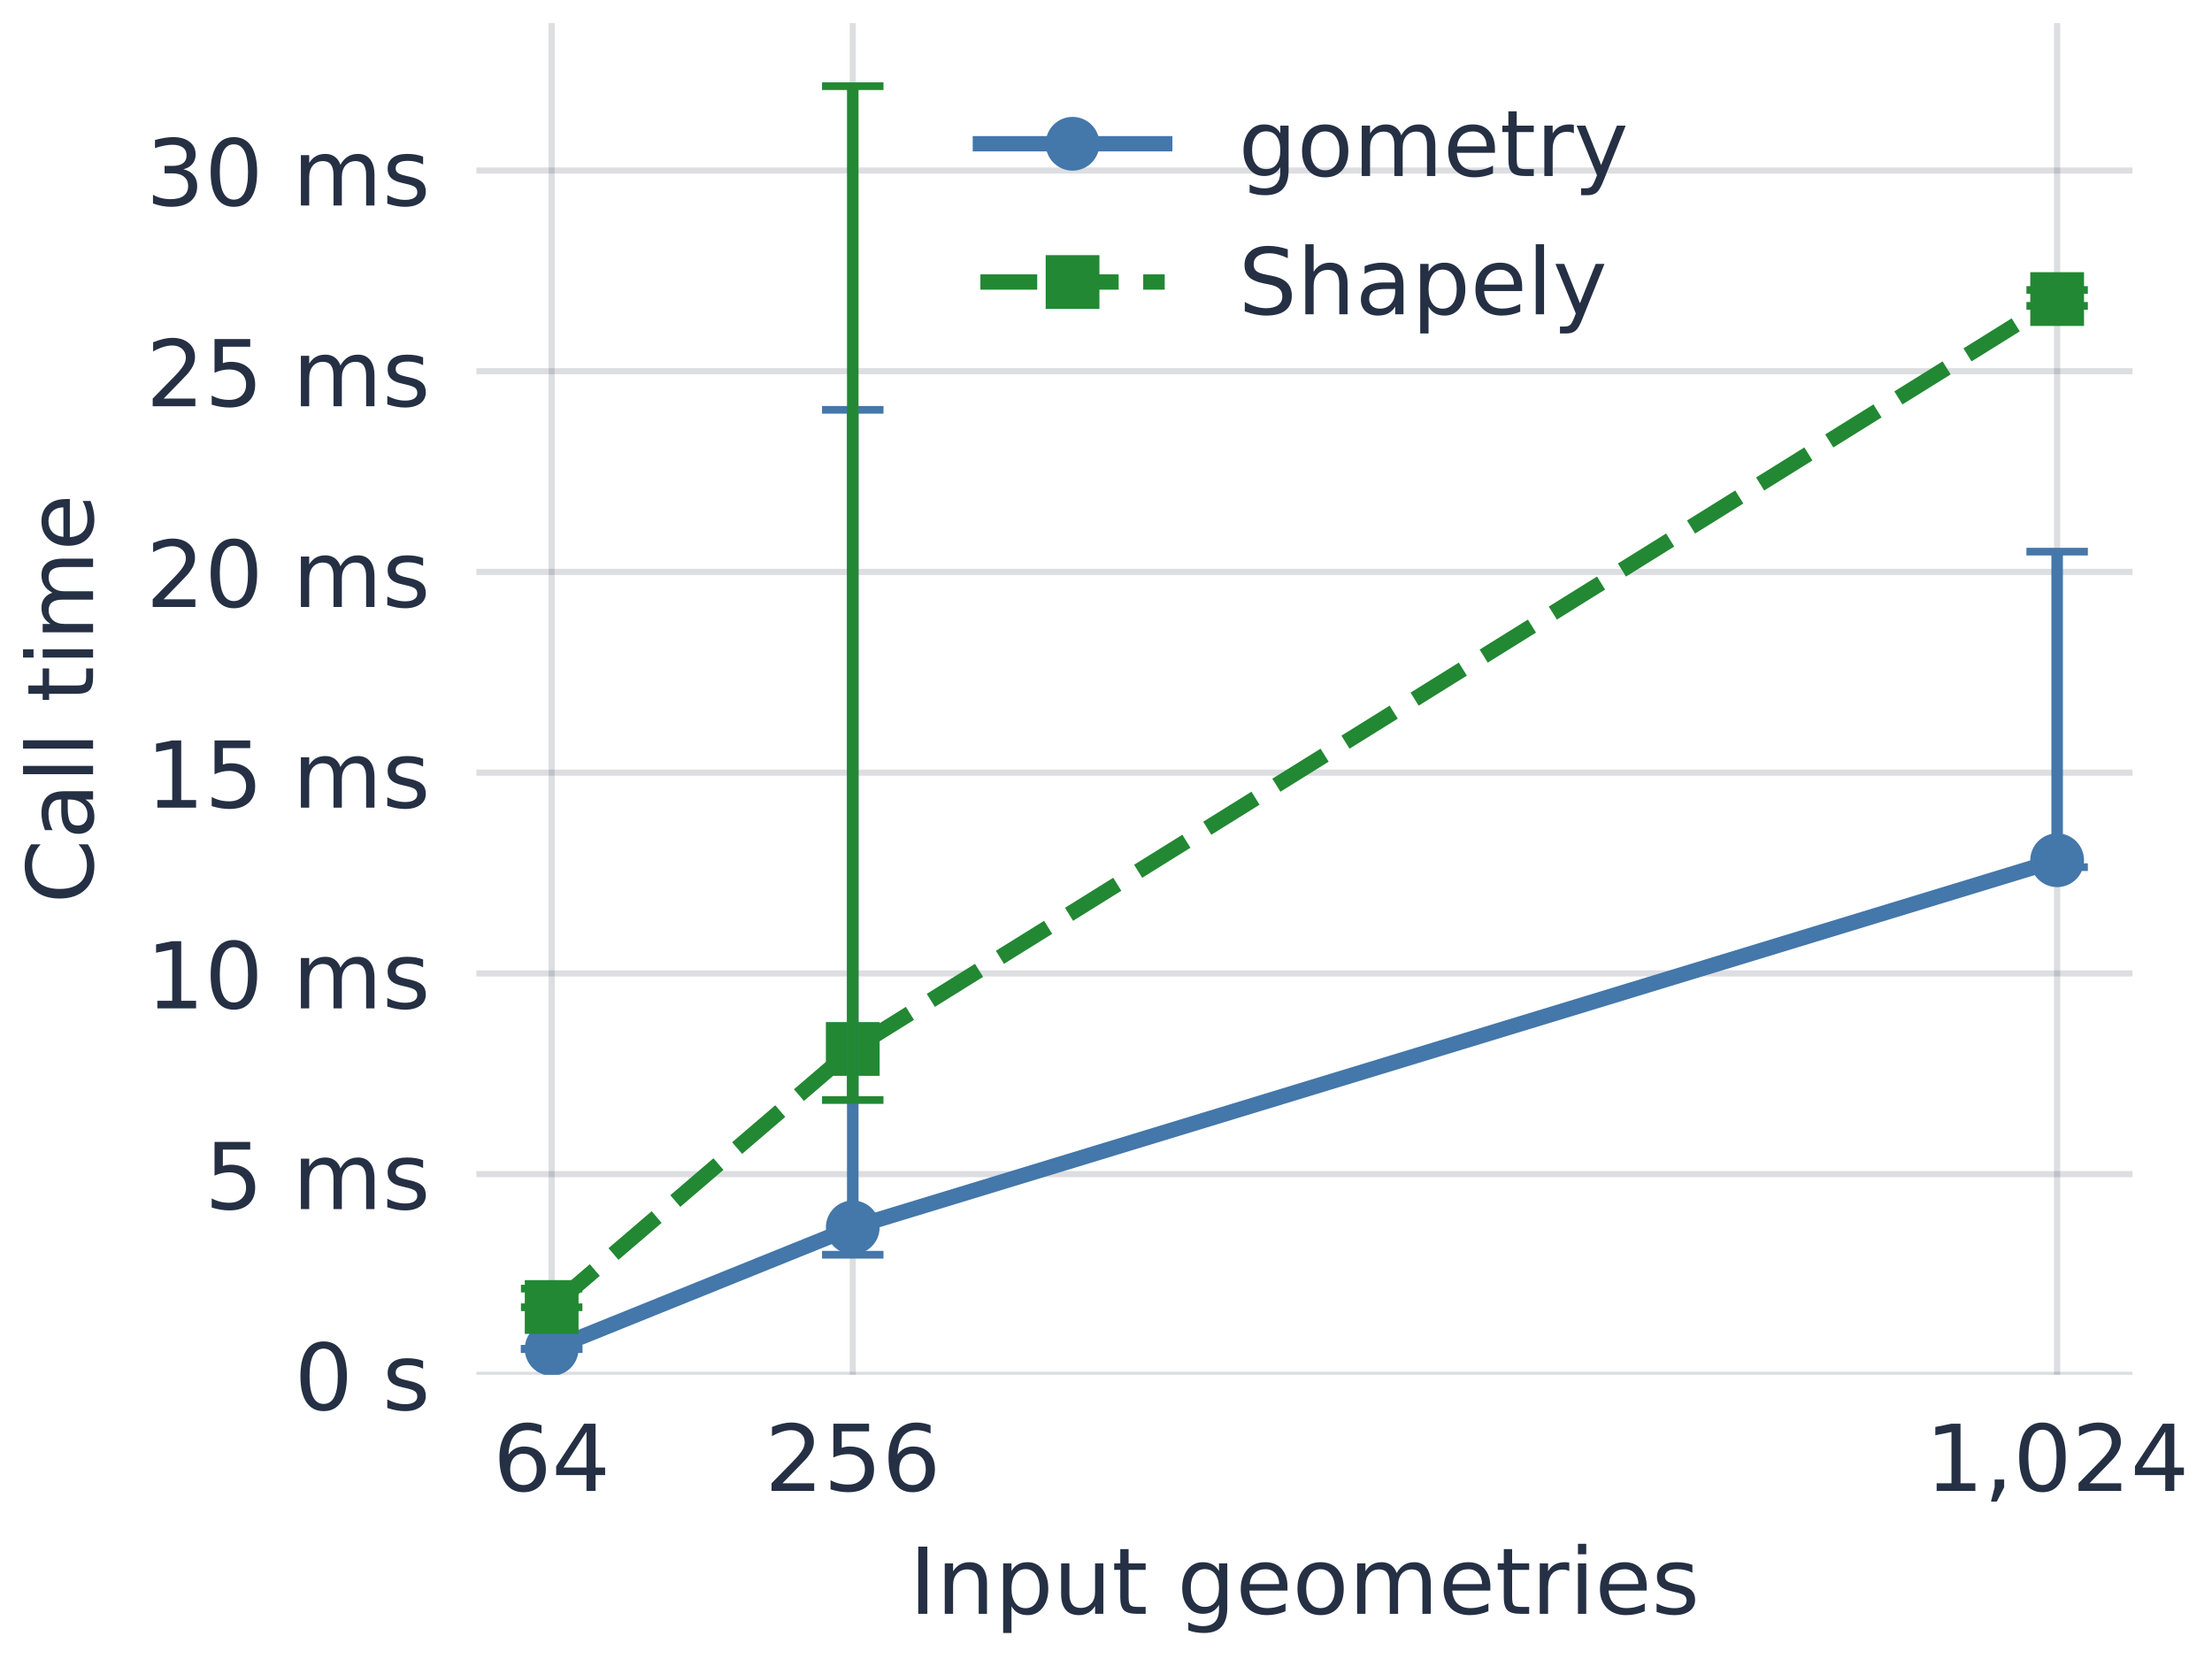
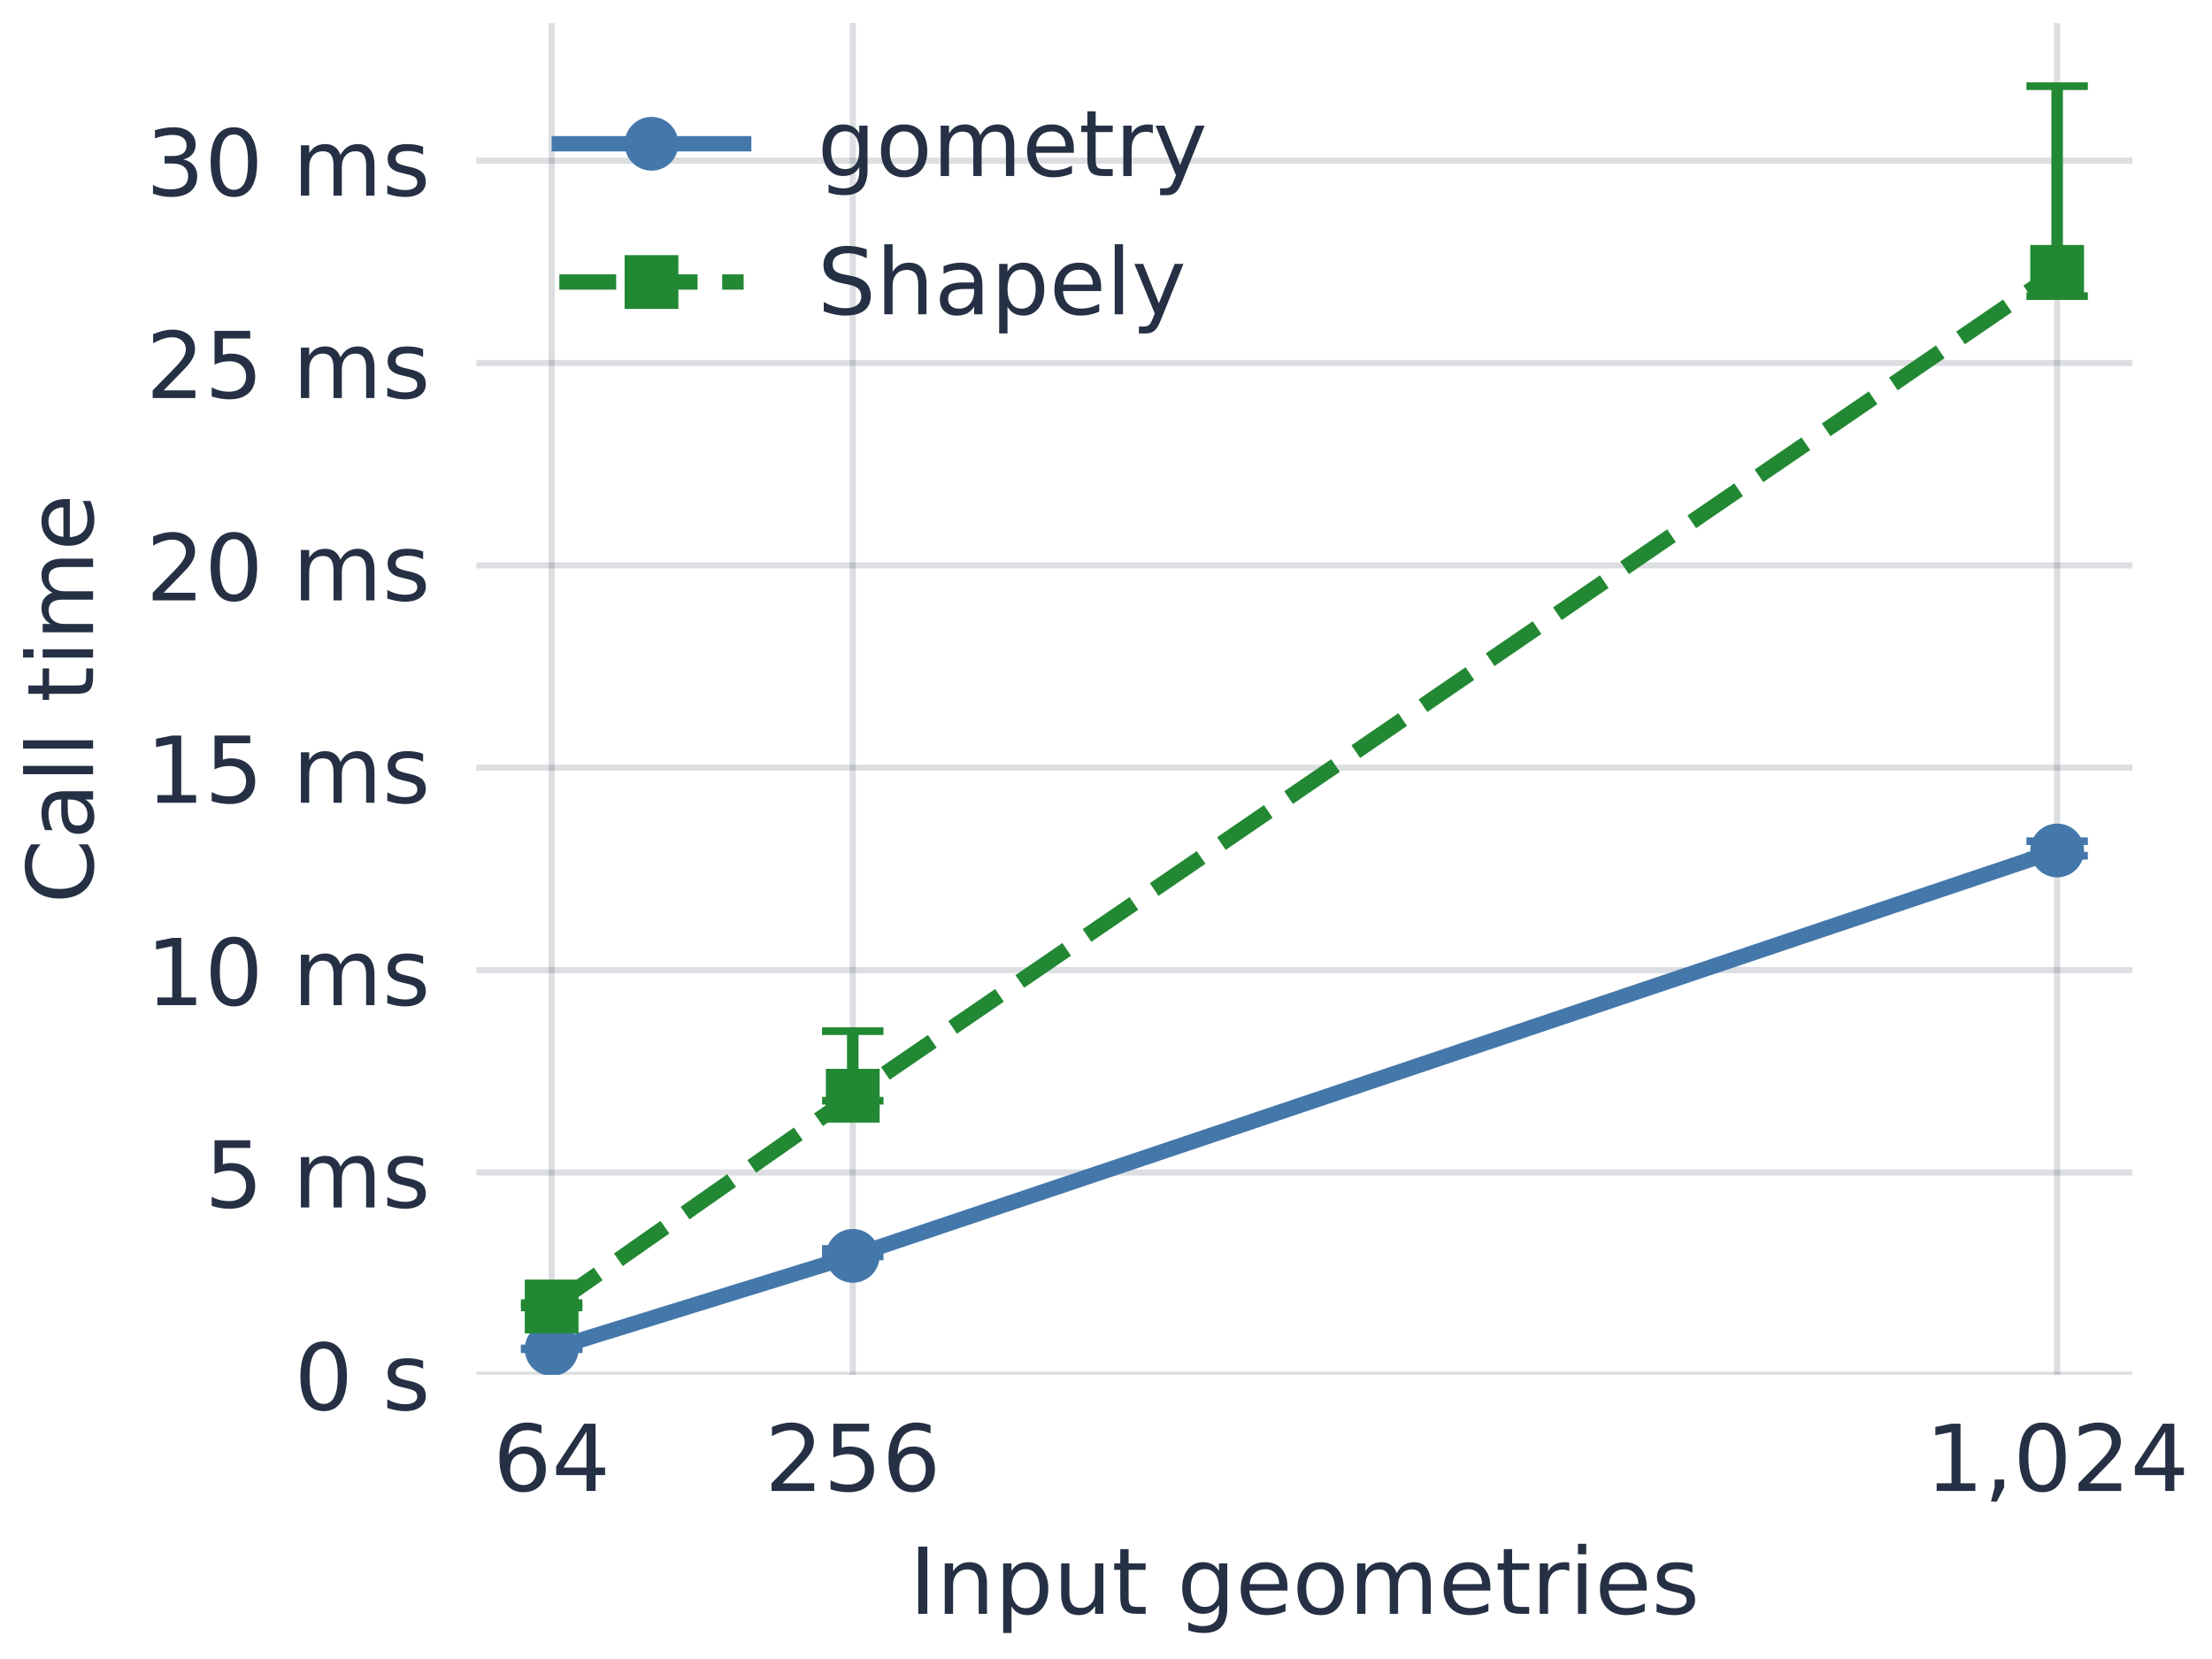
<svg xmlns="http://www.w3.org/2000/svg" xmlns:xlink="http://www.w3.org/1999/xlink" width="288pt" height="216pt" viewBox="0 0 288 216" version="1.1">
  <defs>
    <style type="text/css">*{stroke-linejoin: round; stroke-linecap: butt}</style>
  </defs>
  <g id="figure_1">
    <g id="patch_1">
      <path d="M 0 216 L 288 216 L 288 0 L 0 0 L 0 216 z " style="fill: none" />
    </g>
    <g id="axes_1">
      <g id="patch_2">
        <path d="M 62.025 178.999 L 277.638 178.999 L 277.638 3 L 62.025 3 L 62.025 178.999 z " style="fill: none" />
      </g>
      <g id="matplotlib.axis_1">
        <g id="xtick_1">
          <g id="line2d_1">
            <path d="M 71.826 178.999 L 71.826 3 " clip-path="url(#pf48d972adc)" style="fill: none; stroke: #253044; stroke-opacity: 0.16; stroke-width: 0.8; stroke-linecap: square" />
          </g>
          <g id="line2d_2" />
          <g id="text_1">
            <g style="fill: #253044" transform="translate(64.19054 194.116) scale(0.12 -0.12)">
              <defs>
                <path id="DejaVuSans-19" d="M 2113 2584 Q 1688 2584 1439 2293 Q 1191 2003 1191 1497 Q 1191 994 1439 701 Q 1688 409 2113 409 Q 2538 409 2786 701 Q 3034 994 3034 1497 Q 3034 2003 2786 2293 Q 2538 2584 2113 2584 z M 3366 4563 L 3366 3988 Q 3128 4100 2886 4159 Q 2644 4219 2406 4219 Q 1781 4219 1451 3797 Q 1122 3375 1075 2522 Q 1259 2794 1537 2939 Q 1816 3084 2150 3084 Q 2853 3084 3261 2657 Q 3669 2231 3669 1497 Q 3669 778 3244 343 Q 2819 -91 2113 -91 Q 1303 -91 875 529 Q 447 1150 447 2328 Q 447 3434 972 4092 Q 1497 4750 2381 4750 Q 2619 4750 2861 4703 Q 3103 4656 3366 4563 z " transform="scale(0.015625)" />
                <path id="DejaVuSans-17" d="M 2419 4116 L 825 1625 L 2419 1625 L 2419 4116 z M 2253 4666 L 3047 4666 L 3047 1625 L 3713 1625 L 3713 1100 L 3047 1100 L 3047 0 L 2419 0 L 2419 1100 L 313 1100 L 313 1709 L 2253 4666 z " transform="scale(0.015625)" />
              </defs>
              <use xlink:href="#DejaVuSans-19" />
              <use xlink:href="#DejaVuSans-17" transform="translate(63.625 0)" />
            </g>
          </g>
        </g>
        <g id="xtick_2">
          <g id="line2d_3">
            <path d="M 111.028 178.999 L 111.028 3 " clip-path="url(#pf48d972adc)" style="fill: none; stroke: #253044; stroke-opacity: 0.16; stroke-width: 0.8; stroke-linecap: square" />
          </g>
          <g id="line2d_4" />
          <g id="text_2">
            <g style="fill: #253044" transform="translate(99.57551 194.116) scale(0.12 -0.12)">
              <defs>
                <path id="DejaVuSans-15" d="M 1228 531 L 3431 531 L 3431 0 L 469 0 L 469 531 Q 828 903 1448 1529 Q 2069 2156 2228 2338 Q 2531 2678 2651 2914 Q 2772 3150 2772 3378 Q 2772 3750 2511 3984 Q 2250 4219 1831 4219 Q 1534 4219 1204 4116 Q 875 4013 500 3803 L 500 4441 Q 881 4594 1212 4672 Q 1544 4750 1819 4750 Q 2544 4750 2975 4387 Q 3406 4025 3406 3419 Q 3406 3131 3298 2873 Q 3191 2616 2906 2266 Q 2828 2175 2409 1742 Q 1991 1309 1228 531 z " transform="scale(0.015625)" />
                <path id="DejaVuSans-18" d="M 691 4666 L 3169 4666 L 3169 4134 L 1269 4134 L 1269 2991 Q 1406 3038 1543 3061 Q 1681 3084 1819 3084 Q 2600 3084 3056 2656 Q 3513 2228 3513 1497 Q 3513 744 3044 326 Q 2575 -91 1722 -91 Q 1428 -91 1123 -41 Q 819 9 494 109 L 494 744 Q 775 591 1075 516 Q 1375 441 1709 441 Q 2250 441 2565 725 Q 2881 1009 2881 1497 Q 2881 1984 2565 2268 Q 2250 2553 1709 2553 Q 1456 2553 1204 2497 Q 953 2441 691 2322 L 691 4666 z " transform="scale(0.015625)" />
              </defs>
              <use xlink:href="#DejaVuSans-15" />
              <use xlink:href="#DejaVuSans-18" transform="translate(63.625 0)" />
              <use xlink:href="#DejaVuSans-19" transform="translate(127.25 0)" />
            </g>
          </g>
        </g>
        <g id="xtick_3">
          <g id="line2d_5">
            <path d="M 267.838 178.999 L 267.838 3 " clip-path="url(#pf48d972adc)" style="fill: none; stroke: #253044; stroke-opacity: 0.16; stroke-width: 0.8; stroke-linecap: square" />
          </g>
          <g id="line2d_6" />
          <g id="text_3">
            <g style="fill: #253044" transform="translate(250.661 194.116) scale(0.12 -0.12)">
              <defs>
                <path id="DejaVuSans-14" d="M 794 531 L 1825 531 L 1825 4091 L 703 3866 L 703 4441 L 1819 4666 L 2450 4666 L 2450 531 L 3481 531 L 3481 0 L 794 0 L 794 531 z " transform="scale(0.015625)" />
                <path id="DejaVuSans-f" d="M 750 794 L 1409 794 L 1409 256 L 897 -744 L 494 -744 L 750 256 L 750 794 z " transform="scale(0.015625)" />
                <path id="DejaVuSans-13" d="M 2034 4250 Q 1547 4250 1301 3770 Q 1056 3291 1056 2328 Q 1056 1369 1301 889 Q 1547 409 2034 409 Q 2525 409 2770 889 Q 3016 1369 3016 2328 Q 3016 3291 2770 3770 Q 2525 4250 2034 4250 z M 2034 4750 Q 2819 4750 3233 4129 Q 3647 3509 3647 2328 Q 3647 1150 3233 529 Q 2819 -91 2034 -91 Q 1250 -91 836 529 Q 422 1150 422 2328 Q 422 3509 836 4129 Q 1250 4750 2034 4750 z " transform="scale(0.015625)" />
              </defs>
              <use xlink:href="#DejaVuSans-14" />
              <use xlink:href="#DejaVuSans-f" transform="translate(63.625 0)" />
              <use xlink:href="#DejaVuSans-13" transform="translate(95.40625 0)" />
              <use xlink:href="#DejaVuSans-15" transform="translate(159.0312 0)" />
              <use xlink:href="#DejaVuSans-17" transform="translate(222.6562 0)" />
            </g>
          </g>
        </g>
        <g id="text_4">
          <g style="fill: #253044" transform="translate(118.377 210.1169) scale(0.12 -0.12)">
            <defs>
              <path id="DejaVuSans-2c" d="M 628 4666 L 1259 4666 L 1259 0 L 628 0 L 628 4666 z " transform="scale(0.015625)" />
              <path id="DejaVuSans-51" d="M 3513 2113 L 3513 0 L 2938 0 L 2938 2094 Q 2938 2591 2744 2837 Q 2550 3084 2163 3084 Q 1697 3084 1428 2787 Q 1159 2491 1159 1978 L 1159 0 L 581 0 L 581 3500 L 1159 3500 L 1159 2956 Q 1366 3272 1645 3428 Q 1925 3584 2291 3584 Q 2894 3584 3203 3211 Q 3513 2838 3513 2113 z " transform="scale(0.015625)" />
              <path id="DejaVuSans-53" d="M 1159 525 L 1159 -1331 L 581 -1331 L 581 3500 L 1159 3500 L 1159 2969 Q 1341 3281 1617 3432 Q 1894 3584 2278 3584 Q 2916 3584 3314 3078 Q 3713 2572 3713 1747 Q 3713 922 3314 415 Q 2916 -91 2278 -91 Q 1894 -91 1617 61 Q 1341 213 1159 525 z M 3116 1747 Q 3116 2381 2855 2742 Q 2594 3103 2138 3103 Q 1681 3103 1420 2742 Q 1159 2381 1159 1747 Q 1159 1113 1420 752 Q 1681 391 2138 391 Q 2594 391 2855 752 Q 3116 1113 3116 1747 z " transform="scale(0.015625)" />
              <path id="DejaVuSans-58" d="M 544 1381 L 544 3500 L 1119 3500 L 1119 1403 Q 1119 906 1312 657 Q 1506 409 1894 409 Q 2359 409 2629 706 Q 2900 1003 2900 1516 L 2900 3500 L 3475 3500 L 3475 0 L 2900 0 L 2900 538 Q 2691 219 2414 64 Q 2138 -91 1772 -91 Q 1169 -91 856 284 Q 544 659 544 1381 z M 1991 3584 L 1991 3584 z " transform="scale(0.015625)" />
              <path id="DejaVuSans-57" d="M 1172 4494 L 1172 3500 L 2356 3500 L 2356 3053 L 1172 3053 L 1172 1153 Q 1172 725 1289 603 Q 1406 481 1766 481 L 2356 481 L 2356 0 L 1766 0 Q 1100 0 847 248 Q 594 497 594 1153 L 594 3053 L 172 3053 L 172 3500 L 594 3500 L 594 4494 L 1172 4494 z " transform="scale(0.015625)" />
              <path id="DejaVuSans-3" transform="scale(0.015625)" />
              <path id="DejaVuSans-4a" d="M 2906 1791 Q 2906 2416 2648 2759 Q 2391 3103 1925 3103 Q 1463 3103 1205 2759 Q 947 2416 947 1791 Q 947 1169 1205 825 Q 1463 481 1925 481 Q 2391 481 2648 825 Q 2906 1169 2906 1791 z M 3481 434 Q 3481 -459 3084 -895 Q 2688 -1331 1869 -1331 Q 1566 -1331 1297 -1286 Q 1028 -1241 775 -1147 L 775 -588 Q 1028 -725 1275 -790 Q 1522 -856 1778 -856 Q 2344 -856 2625 -561 Q 2906 -266 2906 331 L 2906 616 Q 2728 306 2450 153 Q 2172 0 1784 0 Q 1141 0 747 490 Q 353 981 353 1791 Q 353 2603 747 3093 Q 1141 3584 1784 3584 Q 2172 3584 2450 3431 Q 2728 3278 2906 2969 L 2906 3500 L 3481 3500 L 3481 434 z " transform="scale(0.015625)" />
              <path id="DejaVuSans-48" d="M 3597 1894 L 3597 1613 L 953 1613 Q 991 1019 1311 708 Q 1631 397 2203 397 Q 2534 397 2845 478 Q 3156 559 3463 722 L 3463 178 Q 3153 47 2828 -22 Q 2503 -91 2169 -91 Q 1331 -91 842 396 Q 353 884 353 1716 Q 353 2575 817 3079 Q 1281 3584 2069 3584 Q 2775 3584 3186 3129 Q 3597 2675 3597 1894 z M 3022 2063 Q 3016 2534 2758 2815 Q 2500 3097 2075 3097 Q 1594 3097 1305 2825 Q 1016 2553 972 2059 L 3022 2063 z " transform="scale(0.015625)" />
              <path id="DejaVuSans-52" d="M 1959 3097 Q 1497 3097 1228 2736 Q 959 2375 959 1747 Q 959 1119 1226 758 Q 1494 397 1959 397 Q 2419 397 2687 759 Q 2956 1122 2956 1747 Q 2956 2369 2687 2733 Q 2419 3097 1959 3097 z M 1959 3584 Q 2709 3584 3137 3096 Q 3566 2609 3566 1747 Q 3566 888 3137 398 Q 2709 -91 1959 -91 Q 1206 -91 779 398 Q 353 888 353 1747 Q 353 2609 779 3096 Q 1206 3584 1959 3584 z " transform="scale(0.015625)" />
              <path id="DejaVuSans-50" d="M 3328 2828 Q 3544 3216 3844 3400 Q 4144 3584 4550 3584 Q 5097 3584 5394 3201 Q 5691 2819 5691 2113 L 5691 0 L 5113 0 L 5113 2094 Q 5113 2597 4934 2840 Q 4756 3084 4391 3084 Q 3944 3084 3684 2787 Q 3425 2491 3425 1978 L 3425 0 L 2847 0 L 2847 2094 Q 2847 2600 2669 2842 Q 2491 3084 2119 3084 Q 1678 3084 1418 2786 Q 1159 2488 1159 1978 L 1159 0 L 581 0 L 581 3500 L 1159 3500 L 1159 2956 Q 1356 3278 1631 3431 Q 1906 3584 2284 3584 Q 2666 3584 2933 3390 Q 3200 3197 3328 2828 z " transform="scale(0.015625)" />
              <path id="DejaVuSans-55" d="M 2631 2963 Q 2534 3019 2420 3045 Q 2306 3072 2169 3072 Q 1681 3072 1420 2755 Q 1159 2438 1159 1844 L 1159 0 L 581 0 L 581 3500 L 1159 3500 L 1159 2956 Q 1341 3275 1631 3429 Q 1922 3584 2338 3584 Q 2397 3584 2469 3576 Q 2541 3569 2628 3553 L 2631 2963 z " transform="scale(0.015625)" />
              <path id="DejaVuSans-4c" d="M 603 3500 L 1178 3500 L 1178 0 L 603 0 L 603 3500 z M 603 4863 L 1178 4863 L 1178 4134 L 603 4134 L 603 4863 z " transform="scale(0.015625)" />
              <path id="DejaVuSans-56" d="M 2834 3397 L 2834 2853 Q 2591 2978 2328 3040 Q 2066 3103 1784 3103 Q 1356 3103 1142 2972 Q 928 2841 928 2578 Q 928 2378 1081 2264 Q 1234 2150 1697 2047 L 1894 2003 Q 2506 1872 2764 1633 Q 3022 1394 3022 966 Q 3022 478 2636 193 Q 2250 -91 1575 -91 Q 1294 -91 989 -36 Q 684 19 347 128 L 347 722 Q 666 556 975 473 Q 1284 391 1588 391 Q 1994 391 2212 530 Q 2431 669 2431 922 Q 2431 1156 2273 1281 Q 2116 1406 1581 1522 L 1381 1569 Q 847 1681 609 1914 Q 372 2147 372 2553 Q 372 3047 722 3315 Q 1072 3584 1716 3584 Q 2034 3584 2315 3537 Q 2597 3491 2834 3397 z " transform="scale(0.015625)" />
            </defs>
            <use xlink:href="#DejaVuSans-2c" />
            <use xlink:href="#DejaVuSans-51" transform="translate(29.5 0)" />
            <use xlink:href="#DejaVuSans-53" transform="translate(92.875 0)" />
            <use xlink:href="#DejaVuSans-58" transform="translate(156.3594 0)" />
            <use xlink:href="#DejaVuSans-57" transform="translate(219.7344 0)" />
            <use xlink:href="#DejaVuSans-3" transform="translate(258.9375 0)" />
            <use xlink:href="#DejaVuSans-4a" transform="translate(290.7188 0)" />
            <use xlink:href="#DejaVuSans-48" transform="translate(354.2031 0)" />
            <use xlink:href="#DejaVuSans-52" transform="translate(415.7344 0)" />
            <use xlink:href="#DejaVuSans-50" transform="translate(476.9219 0)" />
            <use xlink:href="#DejaVuSans-48" transform="translate(574.3281 0)" />
            <use xlink:href="#DejaVuSans-57" transform="translate(635.8594 0)" />
            <use xlink:href="#DejaVuSans-55" transform="translate(675.0625 0)" />
            <use xlink:href="#DejaVuSans-4c" transform="translate(716.1719 0)" />
            <use xlink:href="#DejaVuSans-48" transform="translate(743.9531 0)" />
            <use xlink:href="#DejaVuSans-56" transform="translate(805.4844 0)" />
          </g>
        </g>
      </g>
      <g id="matplotlib.axis_2">
        <g id="ytick_1">
          <g id="line2d_7">
            <path d="M 62.025 178.999 L 277.638 178.999 " clip-path="url(#pf48d972adc)" style="fill: none; stroke: #253044; stroke-opacity: 0.16; stroke-width: 0.8; stroke-linecap: square" />
          </g>
          <g id="line2d_8" />
          <g id="text_5">
            <g style="fill: #253044" transform="translate(38.32493 183.5574) scale(0.12 -0.12)">
              <use xlink:href="#DejaVuSans-13" />
              <use xlink:href="#DejaVuSans-3" transform="translate(63.625 0)" />
              <use xlink:href="#DejaVuSans-56" transform="translate(95.40625 0)" />
            </g>
          </g>
        </g>
        <g id="ytick_2">
          <g id="line2d_9">
-             <path d="M 62.025 152.866 L 277.638 152.866 " clip-path="url(#pf48d972adc)" style="fill: none; stroke: #253044; stroke-opacity: 0.16; stroke-width: 0.8; stroke-linecap: square" />
+             <path d="M 62.025 152.652 L 277.638 152.652 " clip-path="url(#pf48d972adc)" style="fill: none; stroke: #253044; stroke-opacity: 0.16; stroke-width: 0.8; stroke-linecap: square" />
          </g>
          <g id="line2d_10" />
          <g id="text_6">
-             <g style="fill: #253044" transform="translate(26.63618 157.4243) scale(0.12 -0.12)">
+             <g style="fill: #253044" transform="translate(26.63618 157.2106) scale(0.12 -0.12)">
              <use xlink:href="#DejaVuSans-18" />
              <use xlink:href="#DejaVuSans-3" transform="translate(63.625 0)" />
              <use xlink:href="#DejaVuSans-50" transform="translate(95.40625 0)" />
              <use xlink:href="#DejaVuSans-56" transform="translate(192.8125 0)" />
            </g>
          </g>
        </g>
        <g id="ytick_3">
          <g id="line2d_11">
-             <path d="M 62.025 126.733 L 277.638 126.733 " clip-path="url(#pf48d972adc)" style="fill: none; stroke: #253044; stroke-opacity: 0.16; stroke-width: 0.8; stroke-linecap: square" />
+             <path d="M 62.025 126.305 L 277.638 126.305 " clip-path="url(#pf48d972adc)" style="fill: none; stroke: #253044; stroke-opacity: 0.16; stroke-width: 0.8; stroke-linecap: square" />
          </g>
          <g id="line2d_12" />
          <g id="text_7">
-             <g style="fill: #253044" transform="translate(19.00118 131.2911) scale(0.12 -0.12)">
+             <g style="fill: #253044" transform="translate(19.00118 130.8638) scale(0.12 -0.12)">
              <use xlink:href="#DejaVuSans-14" />
              <use xlink:href="#DejaVuSans-13" transform="translate(63.625 0)" />
              <use xlink:href="#DejaVuSans-3" transform="translate(127.25 0)" />
              <use xlink:href="#DejaVuSans-50" transform="translate(159.0312 0)" />
              <use xlink:href="#DejaVuSans-56" transform="translate(256.4375 0)" />
            </g>
          </g>
        </g>
        <g id="ytick_4">
          <g id="line2d_13">
-             <path d="M 62.025 100.599 L 277.638 100.599 " clip-path="url(#pf48d972adc)" style="fill: none; stroke: #253044; stroke-opacity: 0.16; stroke-width: 0.8; stroke-linecap: square" />
+             <path d="M 62.025 99.958 L 277.638 99.958 " clip-path="url(#pf48d972adc)" style="fill: none; stroke: #253044; stroke-opacity: 0.16; stroke-width: 0.8; stroke-linecap: square" />
          </g>
          <g id="line2d_14" />
          <g id="text_8">
-             <g style="fill: #253044" transform="translate(19.00118 105.158) scale(0.12 -0.12)">
+             <g style="fill: #253044" transform="translate(19.00118 104.5169) scale(0.12 -0.12)">
              <use xlink:href="#DejaVuSans-14" />
              <use xlink:href="#DejaVuSans-18" transform="translate(63.625 0)" />
              <use xlink:href="#DejaVuSans-3" transform="translate(127.25 0)" />
              <use xlink:href="#DejaVuSans-50" transform="translate(159.0312 0)" />
              <use xlink:href="#DejaVuSans-56" transform="translate(256.4375 0)" />
            </g>
          </g>
        </g>
        <g id="ytick_5">
          <g id="line2d_15">
-             <path d="M 62.025 74.466 L 277.638 74.466 " clip-path="url(#pf48d972adc)" style="fill: none; stroke: #253044; stroke-opacity: 0.16; stroke-width: 0.8; stroke-linecap: square" />
+             <path d="M 62.025 73.612 L 277.638 73.612 " clip-path="url(#pf48d972adc)" style="fill: none; stroke: #253044; stroke-opacity: 0.16; stroke-width: 0.8; stroke-linecap: square" />
          </g>
          <g id="line2d_16" />
          <g id="text_9">
-             <g style="fill: #253044" transform="translate(19.00118 79.02483) scale(0.12 -0.12)">
+             <g style="fill: #253044" transform="translate(19.00118 78.17011) scale(0.12 -0.12)">
              <use xlink:href="#DejaVuSans-15" />
              <use xlink:href="#DejaVuSans-13" transform="translate(63.625 0)" />
              <use xlink:href="#DejaVuSans-3" transform="translate(127.25 0)" />
              <use xlink:href="#DejaVuSans-50" transform="translate(159.0312 0)" />
              <use xlink:href="#DejaVuSans-56" transform="translate(256.4375 0)" />
            </g>
          </g>
        </g>
        <g id="ytick_6">
          <g id="line2d_17">
-             <path d="M 62.025 48.333 L 277.638 48.333 " clip-path="url(#pf48d972adc)" style="fill: none; stroke: #253044; stroke-opacity: 0.16; stroke-width: 0.8; stroke-linecap: square" />
+             <path d="M 62.025 47.265 L 277.638 47.265 " clip-path="url(#pf48d972adc)" style="fill: none; stroke: #253044; stroke-opacity: 0.16; stroke-width: 0.8; stroke-linecap: square" />
          </g>
          <g id="line2d_18" />
          <g id="text_10">
-             <g style="fill: #253044" transform="translate(19.00118 52.89168) scale(0.12 -0.12)">
+             <g style="fill: #253044" transform="translate(19.00118 51.82329) scale(0.12 -0.12)">
              <use xlink:href="#DejaVuSans-15" />
              <use xlink:href="#DejaVuSans-18" transform="translate(63.625 0)" />
              <use xlink:href="#DejaVuSans-3" transform="translate(127.25 0)" />
              <use xlink:href="#DejaVuSans-50" transform="translate(159.0312 0)" />
              <use xlink:href="#DejaVuSans-56" transform="translate(256.4375 0)" />
            </g>
          </g>
        </g>
        <g id="ytick_7">
          <g id="line2d_19">
-             <path d="M 62.025 22.2 L 277.638 22.2 " clip-path="url(#pf48d972adc)" style="fill: none; stroke: #253044; stroke-opacity: 0.16; stroke-width: 0.8; stroke-linecap: square" />
+             <path d="M 62.025 20.918 L 277.638 20.918 " clip-path="url(#pf48d972adc)" style="fill: none; stroke: #253044; stroke-opacity: 0.16; stroke-width: 0.8; stroke-linecap: square" />
          </g>
          <g id="line2d_20" />
          <g id="text_11">
-             <g style="fill: #253044" transform="translate(19.00118 26.75854) scale(0.12 -0.12)">
+             <g style="fill: #253044" transform="translate(19.00118 25.47646) scale(0.12 -0.12)">
              <defs>
                <path id="DejaVuSans-16" d="M 2597 2516 Q 3050 2419 3304 2112 Q 3559 1806 3559 1356 Q 3559 666 3084 287 Q 2609 -91 1734 -91 Q 1441 -91 1130 -33 Q 819 25 488 141 L 488 750 Q 750 597 1062 519 Q 1375 441 1716 441 Q 2309 441 2620 675 Q 2931 909 2931 1356 Q 2931 1769 2642 2001 Q 2353 2234 1838 2234 L 1294 2234 L 1294 2753 L 1863 2753 Q 2328 2753 2575 2939 Q 2822 3125 2822 3475 Q 2822 3834 2567 4026 Q 2313 4219 1838 4219 Q 1578 4219 1281 4162 Q 984 4106 628 3988 L 628 4550 Q 988 4650 1302 4700 Q 1616 4750 1894 4750 Q 2613 4750 3031 4423 Q 3450 4097 3450 3541 Q 3450 3153 3228 2886 Q 3006 2619 2597 2516 z " transform="scale(0.015625)" />
              </defs>
              <use xlink:href="#DejaVuSans-16" />
              <use xlink:href="#DejaVuSans-13" transform="translate(63.625 0)" />
              <use xlink:href="#DejaVuSans-3" transform="translate(127.25 0)" />
              <use xlink:href="#DejaVuSans-50" transform="translate(159.0312 0)" />
              <use xlink:href="#DejaVuSans-56" transform="translate(256.4375 0)" />
            </g>
          </g>
        </g>
        <g id="text_12">
          <g style="fill: #253044" transform="translate(12.11837 117.662) rotate(-90) scale(0.12 -0.12)">
            <defs>
              <path id="DejaVuSans-26" d="M 4122 4306 L 4122 3641 Q 3803 3938 3442 4084 Q 3081 4231 2675 4231 Q 1875 4231 1450 3742 Q 1025 3253 1025 2328 Q 1025 1406 1450 917 Q 1875 428 2675 428 Q 3081 428 3442 575 Q 3803 722 4122 1019 L 4122 359 Q 3791 134 3420 21 Q 3050 -91 2638 -91 Q 1578 -91 968 557 Q 359 1206 359 2328 Q 359 3453 968 4101 Q 1578 4750 2638 4750 Q 3056 4750 3426 4639 Q 3797 4528 4122 4306 z " transform="scale(0.015625)" />
              <path id="DejaVuSans-44" d="M 2194 1759 Q 1497 1759 1228 1600 Q 959 1441 959 1056 Q 959 750 1161 570 Q 1363 391 1709 391 Q 2188 391 2477 730 Q 2766 1069 2766 1631 L 2766 1759 L 2194 1759 z M 3341 1997 L 3341 0 L 2766 0 L 2766 531 Q 2569 213 2275 61 Q 1981 -91 1556 -91 Q 1019 -91 701 211 Q 384 513 384 1019 Q 384 1609 779 1909 Q 1175 2209 1959 2209 L 2766 2209 L 2766 2266 Q 2766 2663 2505 2880 Q 2244 3097 1772 3097 Q 1472 3097 1187 3025 Q 903 2953 641 2809 L 641 3341 Q 956 3463 1253 3523 Q 1550 3584 1831 3584 Q 2591 3584 2966 3190 Q 3341 2797 3341 1997 z " transform="scale(0.015625)" />
              <path id="DejaVuSans-4f" d="M 603 4863 L 1178 4863 L 1178 0 L 603 0 L 603 4863 z " transform="scale(0.015625)" />
            </defs>
            <use xlink:href="#DejaVuSans-26" />
            <use xlink:href="#DejaVuSans-44" transform="translate(69.82812 0)" />
            <use xlink:href="#DejaVuSans-4f" transform="translate(131.1094 0)" />
            <use xlink:href="#DejaVuSans-4f" transform="translate(158.8906 0)" />
            <use xlink:href="#DejaVuSans-3" transform="translate(186.6719 0)" />
            <use xlink:href="#DejaVuSans-57" transform="translate(218.4531 0)" />
            <use xlink:href="#DejaVuSans-4c" transform="translate(257.6562 0)" />
            <use xlink:href="#DejaVuSans-50" transform="translate(285.4375 0)" />
            <use xlink:href="#DejaVuSans-48" transform="translate(382.8438 0)" />
          </g>
        </g>
      </g>
      <g id="line2d_21">
-         <path d="M 71.826 175.626 L 111.028 159.802 L 267.838 112.002 " clip-path="url(#pf48d972adc)" style="fill: none; stroke: #4477aa; stroke-width: 2; stroke-linecap: square" />
+         <path d="M 71.826 175.646 L 111.028 163.512 L 267.838 110.732 " clip-path="url(#pf48d972adc)" style="fill: none; stroke: #4477aa; stroke-width: 2; stroke-linecap: square" />
        <defs>
          <path id="m4e5c353c37" d="M 0 3 C 0.796 3 1.559 2.684 2.121 2.121 C 2.684 1.559 3 0.796 3 0 C 3 -0.796 2.684 -1.559 2.121 -2.121 C 1.559 -2.684 0.796 -3 0 -3 C -0.796 -3 -1.559 -2.684 -2.121 -2.121 C -2.684 -1.559 -3 -0.796 -3 0 C -3 0.796 -2.684 1.559 -2.121 2.121 C -1.559 2.684 -0.796 3 0 3 z " style="stroke: #4477aa" />
        </defs>
        <g clip-path="url(#pf48d972adc)">
-           <use xlink:href="#m4e5c353c37" x="71.826" y="175.626" style="fill: #4477aa; stroke: #4477aa" />
-           <use xlink:href="#m4e5c353c37" x="111.028" y="159.802" style="fill: #4477aa; stroke: #4477aa" />
-           <use xlink:href="#m4e5c353c37" x="267.838" y="112.002" style="fill: #4477aa; stroke: #4477aa" />
+           <use xlink:href="#m4e5c353c37" x="71.826" y="175.646" style="fill: #4477aa; stroke: #4477aa" />
+           <use xlink:href="#m4e5c353c37" x="111.028" y="163.512" style="fill: #4477aa; stroke: #4477aa" />
+           <use xlink:href="#m4e5c353c37" x="267.838" y="110.732" style="fill: #4477aa; stroke: #4477aa" />
        </g>
      </g>
      <g id="line2d_22">
-         <path d="M 71.826 170.171 L 111.028 136.574 L 267.838 38.938 " clip-path="url(#pf48d972adc)" style="fill: none; stroke-dasharray: 7.4,3.2; stroke-dashoffset: 0; stroke: #228833; stroke-width: 2" />
+         <path d="M 71.826 170.101 L 111.028 142.663 L 267.838 35.396 " clip-path="url(#pf48d972adc)" style="fill: none; stroke-dasharray: 7.4,3.2; stroke-dashoffset: 0; stroke: #228833; stroke-width: 2" />
        <defs>
          <path id="m59efee9241" d="M -3 3 L 3 3 L 3 -3 L -3 -3 z " style="stroke: #228833; stroke-linejoin: miter" />
        </defs>
        <g clip-path="url(#pf48d972adc)">
-           <use xlink:href="#m59efee9241" x="71.826" y="170.171" style="fill: #228833; stroke: #228833; stroke-linejoin: miter" />
-           <use xlink:href="#m59efee9241" x="111.028" y="136.574" style="fill: #228833; stroke: #228833; stroke-linejoin: miter" />
-           <use xlink:href="#m59efee9241" x="267.838" y="38.938" style="fill: #228833; stroke: #228833; stroke-linejoin: miter" />
+           <use xlink:href="#m59efee9241" x="71.826" y="170.101" style="fill: #228833; stroke: #228833; stroke-linejoin: miter" />
+           <use xlink:href="#m59efee9241" x="111.028" y="142.663" style="fill: #228833; stroke: #228833; stroke-linejoin: miter" />
+           <use xlink:href="#m59efee9241" x="267.838" y="35.396" style="fill: #228833; stroke: #228833; stroke-linejoin: miter" />
        </g>
      </g>
      <g id="LineCollection_1">
-         <path d="M 71.826 175.657 L 71.826 175.602 " clip-path="url(#pf48d972adc)" style="fill: none; stroke: #4477aa; stroke-width: 1.5" />
+         <path d="M 71.826 175.661 L 71.826 175.565 " clip-path="url(#pf48d972adc)" style="fill: none; stroke: #4477aa; stroke-width: 1.5" />
      </g>
      <g id="line2d_23">
        <defs>
          <path id="m83a3b47bb3" d="M 4 0 L -4 -0 " style="stroke: #4477aa" />
        </defs>
        <g clip-path="url(#pf48d972adc)">
-           <use xlink:href="#m83a3b47bb3" x="71.826" y="175.657" style="fill: #4477aa; stroke: #4477aa" />
+           <use xlink:href="#m83a3b47bb3" x="71.826" y="175.661" style="fill: #4477aa; stroke: #4477aa" />
        </g>
      </g>
      <g id="line2d_24">
        <g clip-path="url(#pf48d972adc)">
-           <use xlink:href="#m83a3b47bb3" x="71.826" y="175.602" style="fill: #4477aa; stroke: #4477aa" />
+           <use xlink:href="#m83a3b47bb3" x="71.826" y="175.565" style="fill: #4477aa; stroke: #4477aa" />
        </g>
      </g>
      <g id="LineCollection_2">
-         <path d="M 111.028 163.365 L 111.028 53.362 " clip-path="url(#pf48d972adc)" style="fill: none; stroke: #4477aa; stroke-width: 1.5" />
+         <path d="M 111.028 163.584 L 111.028 162.607 " clip-path="url(#pf48d972adc)" style="fill: none; stroke: #4477aa; stroke-width: 1.5" />
      </g>
      <g id="line2d_25">
        <g clip-path="url(#pf48d972adc)">
-           <use xlink:href="#m83a3b47bb3" x="111.028" y="163.365" style="fill: #4477aa; stroke: #4477aa" />
+           <use xlink:href="#m83a3b47bb3" x="111.028" y="163.584" style="fill: #4477aa; stroke: #4477aa" />
        </g>
      </g>
      <g id="line2d_26">
        <g clip-path="url(#pf48d972adc)">
-           <use xlink:href="#m83a3b47bb3" x="111.028" y="53.362" style="fill: #4477aa; stroke: #4477aa" />
+           <use xlink:href="#m83a3b47bb3" x="111.028" y="162.607" style="fill: #4477aa; stroke: #4477aa" />
        </g>
      </g>
      <g id="LineCollection_3">
-         <path d="M 267.838 112.902 L 267.838 71.823 " clip-path="url(#pf48d972adc)" style="fill: none; stroke: #4477aa; stroke-width: 1.5" />
+         <path d="M 267.838 111.418 L 267.838 109.527 " clip-path="url(#pf48d972adc)" style="fill: none; stroke: #4477aa; stroke-width: 1.5" />
      </g>
      <g id="line2d_27">
        <g clip-path="url(#pf48d972adc)">
-           <use xlink:href="#m83a3b47bb3" x="267.838" y="112.902" style="fill: #4477aa; stroke: #4477aa" />
+           <use xlink:href="#m83a3b47bb3" x="267.838" y="111.418" style="fill: #4477aa; stroke: #4477aa" />
        </g>
      </g>
      <g id="line2d_28">
        <g clip-path="url(#pf48d972adc)">
-           <use xlink:href="#m83a3b47bb3" x="267.838" y="71.823" style="fill: #4477aa; stroke: #4477aa" />
+           <use xlink:href="#m83a3b47bb3" x="267.838" y="109.527" style="fill: #4477aa; stroke: #4477aa" />
        </g>
      </g>
      <g id="LineCollection_4">
-         <path d="M 71.826 170.203 L 71.826 167.777 " clip-path="url(#pf48d972adc)" style="fill: none; stroke: #228833; stroke-width: 1.5" />
+         <path d="M 71.826 170.23 L 71.826 169.668 " clip-path="url(#pf48d972adc)" style="fill: none; stroke: #228833; stroke-width: 1.5" />
      </g>
      <g id="line2d_29">
        <defs>
          <path id="mb35ccb0ca6" d="M 4 0 L -4 -0 " style="stroke: #228833" />
        </defs>
        <g clip-path="url(#pf48d972adc)">
-           <use xlink:href="#mb35ccb0ca6" x="71.826" y="170.203" style="fill: #228833; stroke: #228833" />
+           <use xlink:href="#mb35ccb0ca6" x="71.826" y="170.23" style="fill: #228833; stroke: #228833" />
        </g>
      </g>
      <g id="line2d_30">
        <g clip-path="url(#pf48d972adc)">
-           <use xlink:href="#mb35ccb0ca6" x="71.826" y="167.777" style="fill: #228833; stroke: #228833" />
+           <use xlink:href="#mb35ccb0ca6" x="71.826" y="169.668" style="fill: #228833; stroke: #228833" />
        </g>
      </g>
      <g id="LineCollection_5">
-         <path d="M 111.028 143.226 L 111.028 11.222 " clip-path="url(#pf48d972adc)" style="fill: none; stroke: #228833; stroke-width: 1.5" />
+         <path d="M 111.028 143.318 L 111.028 134.256 " clip-path="url(#pf48d972adc)" style="fill: none; stroke: #228833; stroke-width: 1.5" />
      </g>
      <g id="line2d_31">
        <g clip-path="url(#pf48d972adc)">
-           <use xlink:href="#mb35ccb0ca6" x="111.028" y="143.226" style="fill: #228833; stroke: #228833" />
+           <use xlink:href="#mb35ccb0ca6" x="111.028" y="143.318" style="fill: #228833; stroke: #228833" />
        </g>
      </g>
      <g id="line2d_32">
        <g clip-path="url(#pf48d972adc)">
-           <use xlink:href="#mb35ccb0ca6" x="111.028" y="11.222" style="fill: #228833; stroke: #228833" />
+           <use xlink:href="#mb35ccb0ca6" x="111.028" y="134.256" style="fill: #228833; stroke: #228833" />
        </g>
      </g>
      <g id="LineCollection_6">
-         <path d="M 267.838 39.825 L 267.838 37.753 " clip-path="url(#pf48d972adc)" style="fill: none; stroke: #228833; stroke-width: 1.5" />
+         <path d="M 267.838 38.554 L 267.838 11.222 " clip-path="url(#pf48d972adc)" style="fill: none; stroke: #228833; stroke-width: 1.5" />
      </g>
      <g id="line2d_33">
        <g clip-path="url(#pf48d972adc)">
-           <use xlink:href="#mb35ccb0ca6" x="267.838" y="39.825" style="fill: #228833; stroke: #228833" />
+           <use xlink:href="#mb35ccb0ca6" x="267.838" y="38.554" style="fill: #228833; stroke: #228833" />
        </g>
      </g>
      <g id="line2d_34">
        <g clip-path="url(#pf48d972adc)">
-           <use xlink:href="#mb35ccb0ca6" x="267.838" y="37.753" style="fill: #228833; stroke: #228833" />
+           <use xlink:href="#mb35ccb0ca6" x="267.838" y="11.222" style="fill: #228833; stroke: #228833" />
        </g>
      </g>
      <g id="legend_1">
        <g id="line2d_35">
-           <path d="M 127.645 18.718 L 139.645 18.718 L 151.645 18.718 " style="fill: none; stroke: #4477aa; stroke-width: 2; stroke-linecap: square" />
+           <path d="M 72.825 18.718 L 84.825 18.718 L 96.825 18.718 " style="fill: none; stroke: #4477aa; stroke-width: 2; stroke-linecap: square" />
          <g>
-             <use xlink:href="#m4e5c353c37" x="139.645" y="18.718" style="fill: #4477aa; stroke: #4477aa" />
+             <use xlink:href="#m4e5c353c37" x="84.825" y="18.718" style="fill: #4477aa; stroke: #4477aa" />
          </g>
        </g>
        <g id="text_13">
-           <g style="fill: #253044" transform="translate(161.2451 22.91837) scale(0.12 -0.12)">
+           <g style="fill: #253044" transform="translate(106.4249 22.91837) scale(0.12 -0.12)">
            <defs>
              <path id="DejaVuSans-5c" d="M 2059 -325 Q 1816 -950 1584 -1140 Q 1353 -1331 966 -1331 L 506 -1331 L 506 -850 L 844 -850 Q 1081 -850 1212 -737 Q 1344 -625 1503 -206 L 1606 56 L 191 3500 L 800 3500 L 1894 763 L 2988 3500 L 3597 3500 L 2059 -325 z " transform="scale(0.015625)" />
            </defs>
            <use xlink:href="#DejaVuSans-4a" />
            <use xlink:href="#DejaVuSans-52" transform="translate(63.48438 0)" />
            <use xlink:href="#DejaVuSans-50" transform="translate(124.6719 0)" />
            <use xlink:href="#DejaVuSans-48" transform="translate(222.0781 0)" />
            <use xlink:href="#DejaVuSans-57" transform="translate(283.6094 0)" />
            <use xlink:href="#DejaVuSans-55" transform="translate(322.8125 0)" />
            <use xlink:href="#DejaVuSans-5c" transform="translate(363.9219 0)" />
          </g>
        </g>
        <g id="line2d_36">
-           <path d="M 127.645 36.719 L 139.645 36.719 L 151.645 36.719 " style="fill: none; stroke-dasharray: 7.4,3.2; stroke-dashoffset: 0; stroke: #228833; stroke-width: 2" />
+           <path d="M 72.825 36.719 L 84.825 36.719 L 96.825 36.719 " style="fill: none; stroke-dasharray: 7.4,3.2; stroke-dashoffset: 0; stroke: #228833; stroke-width: 2" />
          <g>
-             <use xlink:href="#m59efee9241" x="139.645" y="36.719" style="fill: #228833; stroke: #228833; stroke-linejoin: miter" />
+             <use xlink:href="#m59efee9241" x="84.825" y="36.719" style="fill: #228833; stroke: #228833; stroke-linejoin: miter" />
          </g>
        </g>
        <g id="text_14">
-           <g style="fill: #253044" transform="translate(161.2451 40.9193) scale(0.12 -0.12)">
+           <g style="fill: #253044" transform="translate(106.4249 40.9193) scale(0.12 -0.12)">
            <defs>
              <path id="DejaVuSans-36" d="M 3425 4513 L 3425 3897 Q 3066 4069 2747 4153 Q 2428 4238 2131 4238 Q 1616 4238 1336 4038 Q 1056 3838 1056 3469 Q 1056 3159 1242 3001 Q 1428 2844 1947 2747 L 2328 2669 Q 3034 2534 3370 2195 Q 3706 1856 3706 1288 Q 3706 609 3251 259 Q 2797 -91 1919 -91 Q 1588 -91 1214 -16 Q 841 59 441 206 L 441 856 Q 825 641 1194 531 Q 1563 422 1919 422 Q 2459 422 2753 634 Q 3047 847 3047 1241 Q 3047 1584 2836 1778 Q 2625 1972 2144 2069 L 1759 2144 Q 1053 2284 737 2584 Q 422 2884 422 3419 Q 422 4038 858 4394 Q 1294 4750 2059 4750 Q 2388 4750 2728 4690 Q 3069 4631 3425 4513 z " transform="scale(0.015625)" />
              <path id="DejaVuSans-4b" d="M 3513 2113 L 3513 0 L 2938 0 L 2938 2094 Q 2938 2591 2744 2837 Q 2550 3084 2163 3084 Q 1697 3084 1428 2787 Q 1159 2491 1159 1978 L 1159 0 L 581 0 L 581 4863 L 1159 4863 L 1159 2956 Q 1366 3272 1645 3428 Q 1925 3584 2291 3584 Q 2894 3584 3203 3211 Q 3513 2838 3513 2113 z " transform="scale(0.015625)" />
            </defs>
            <use xlink:href="#DejaVuSans-36" />
            <use xlink:href="#DejaVuSans-4b" transform="translate(63.48438 0)" />
            <use xlink:href="#DejaVuSans-44" transform="translate(126.8594 0)" />
            <use xlink:href="#DejaVuSans-53" transform="translate(188.1406 0)" />
            <use xlink:href="#DejaVuSans-48" transform="translate(251.625 0)" />
            <use xlink:href="#DejaVuSans-4f" transform="translate(313.1562 0)" />
            <use xlink:href="#DejaVuSans-5c" transform="translate(340.9375 0)" />
          </g>
        </g>
      </g>
    </g>
  </g>
  <defs>
    <clipPath id="pf48d972adc">
      <rect x="62.025" y="3" width="215.614" height="175.999" />
    </clipPath>
  </defs>
</svg>
